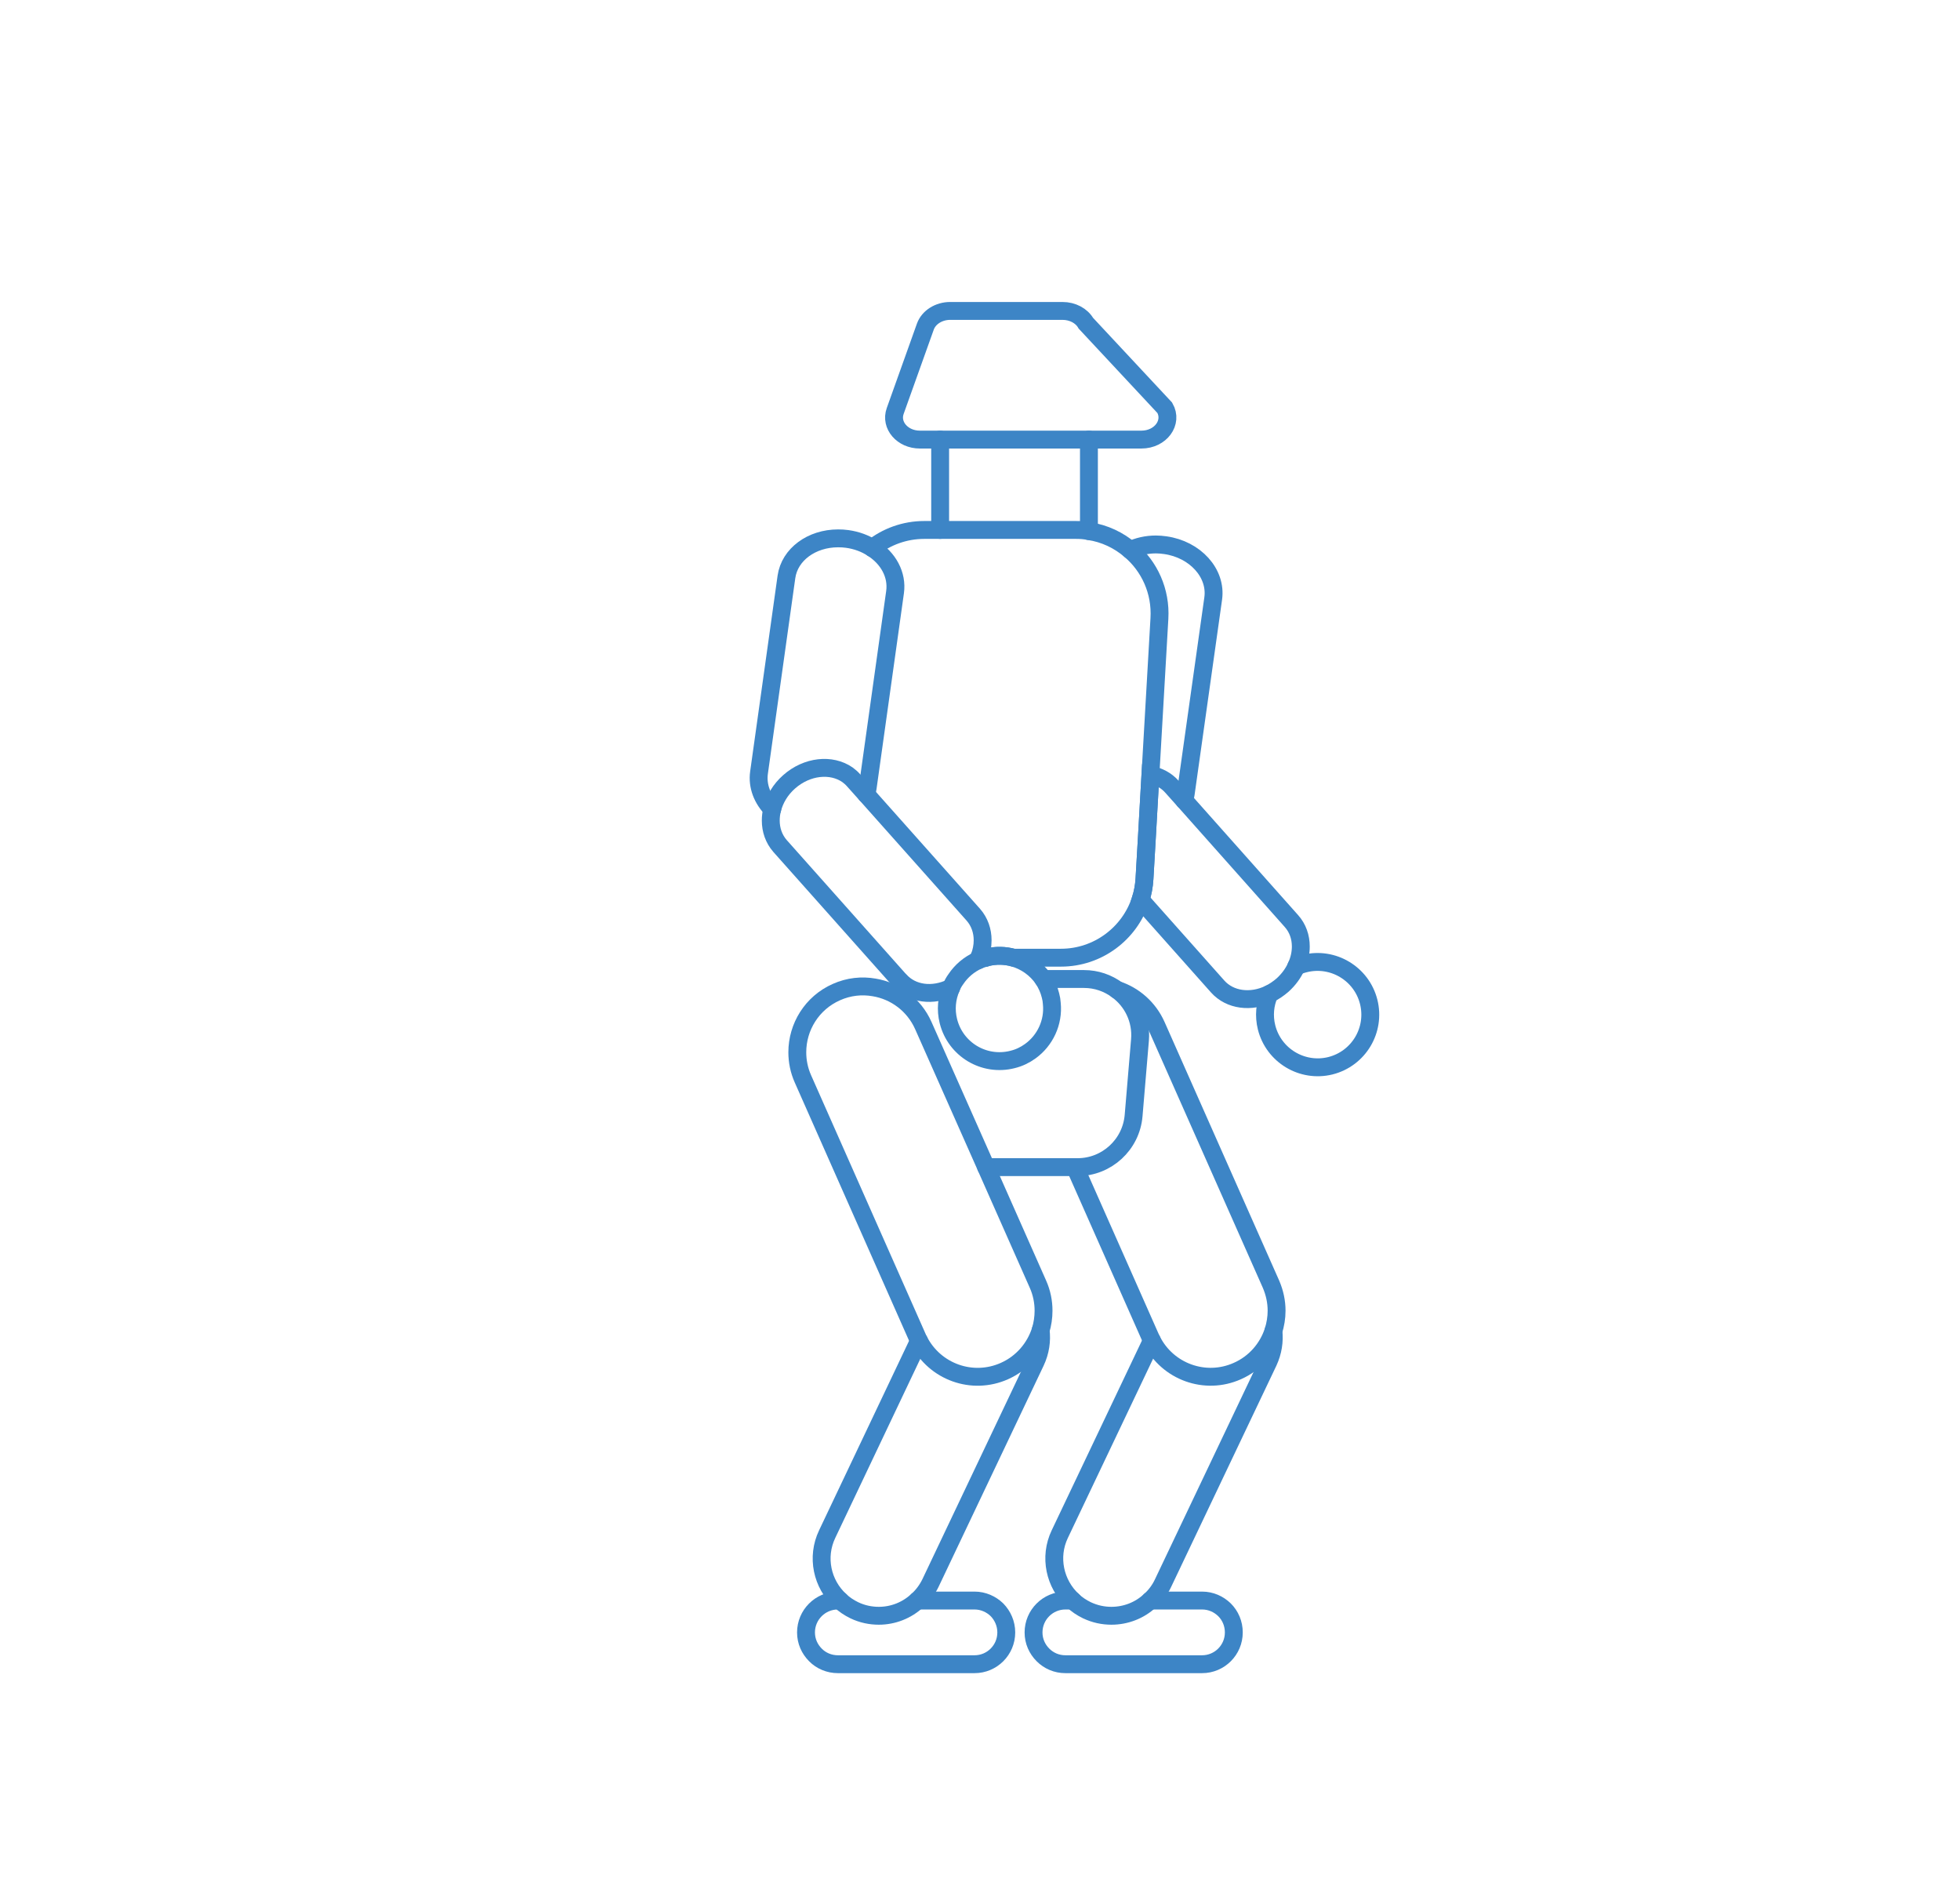
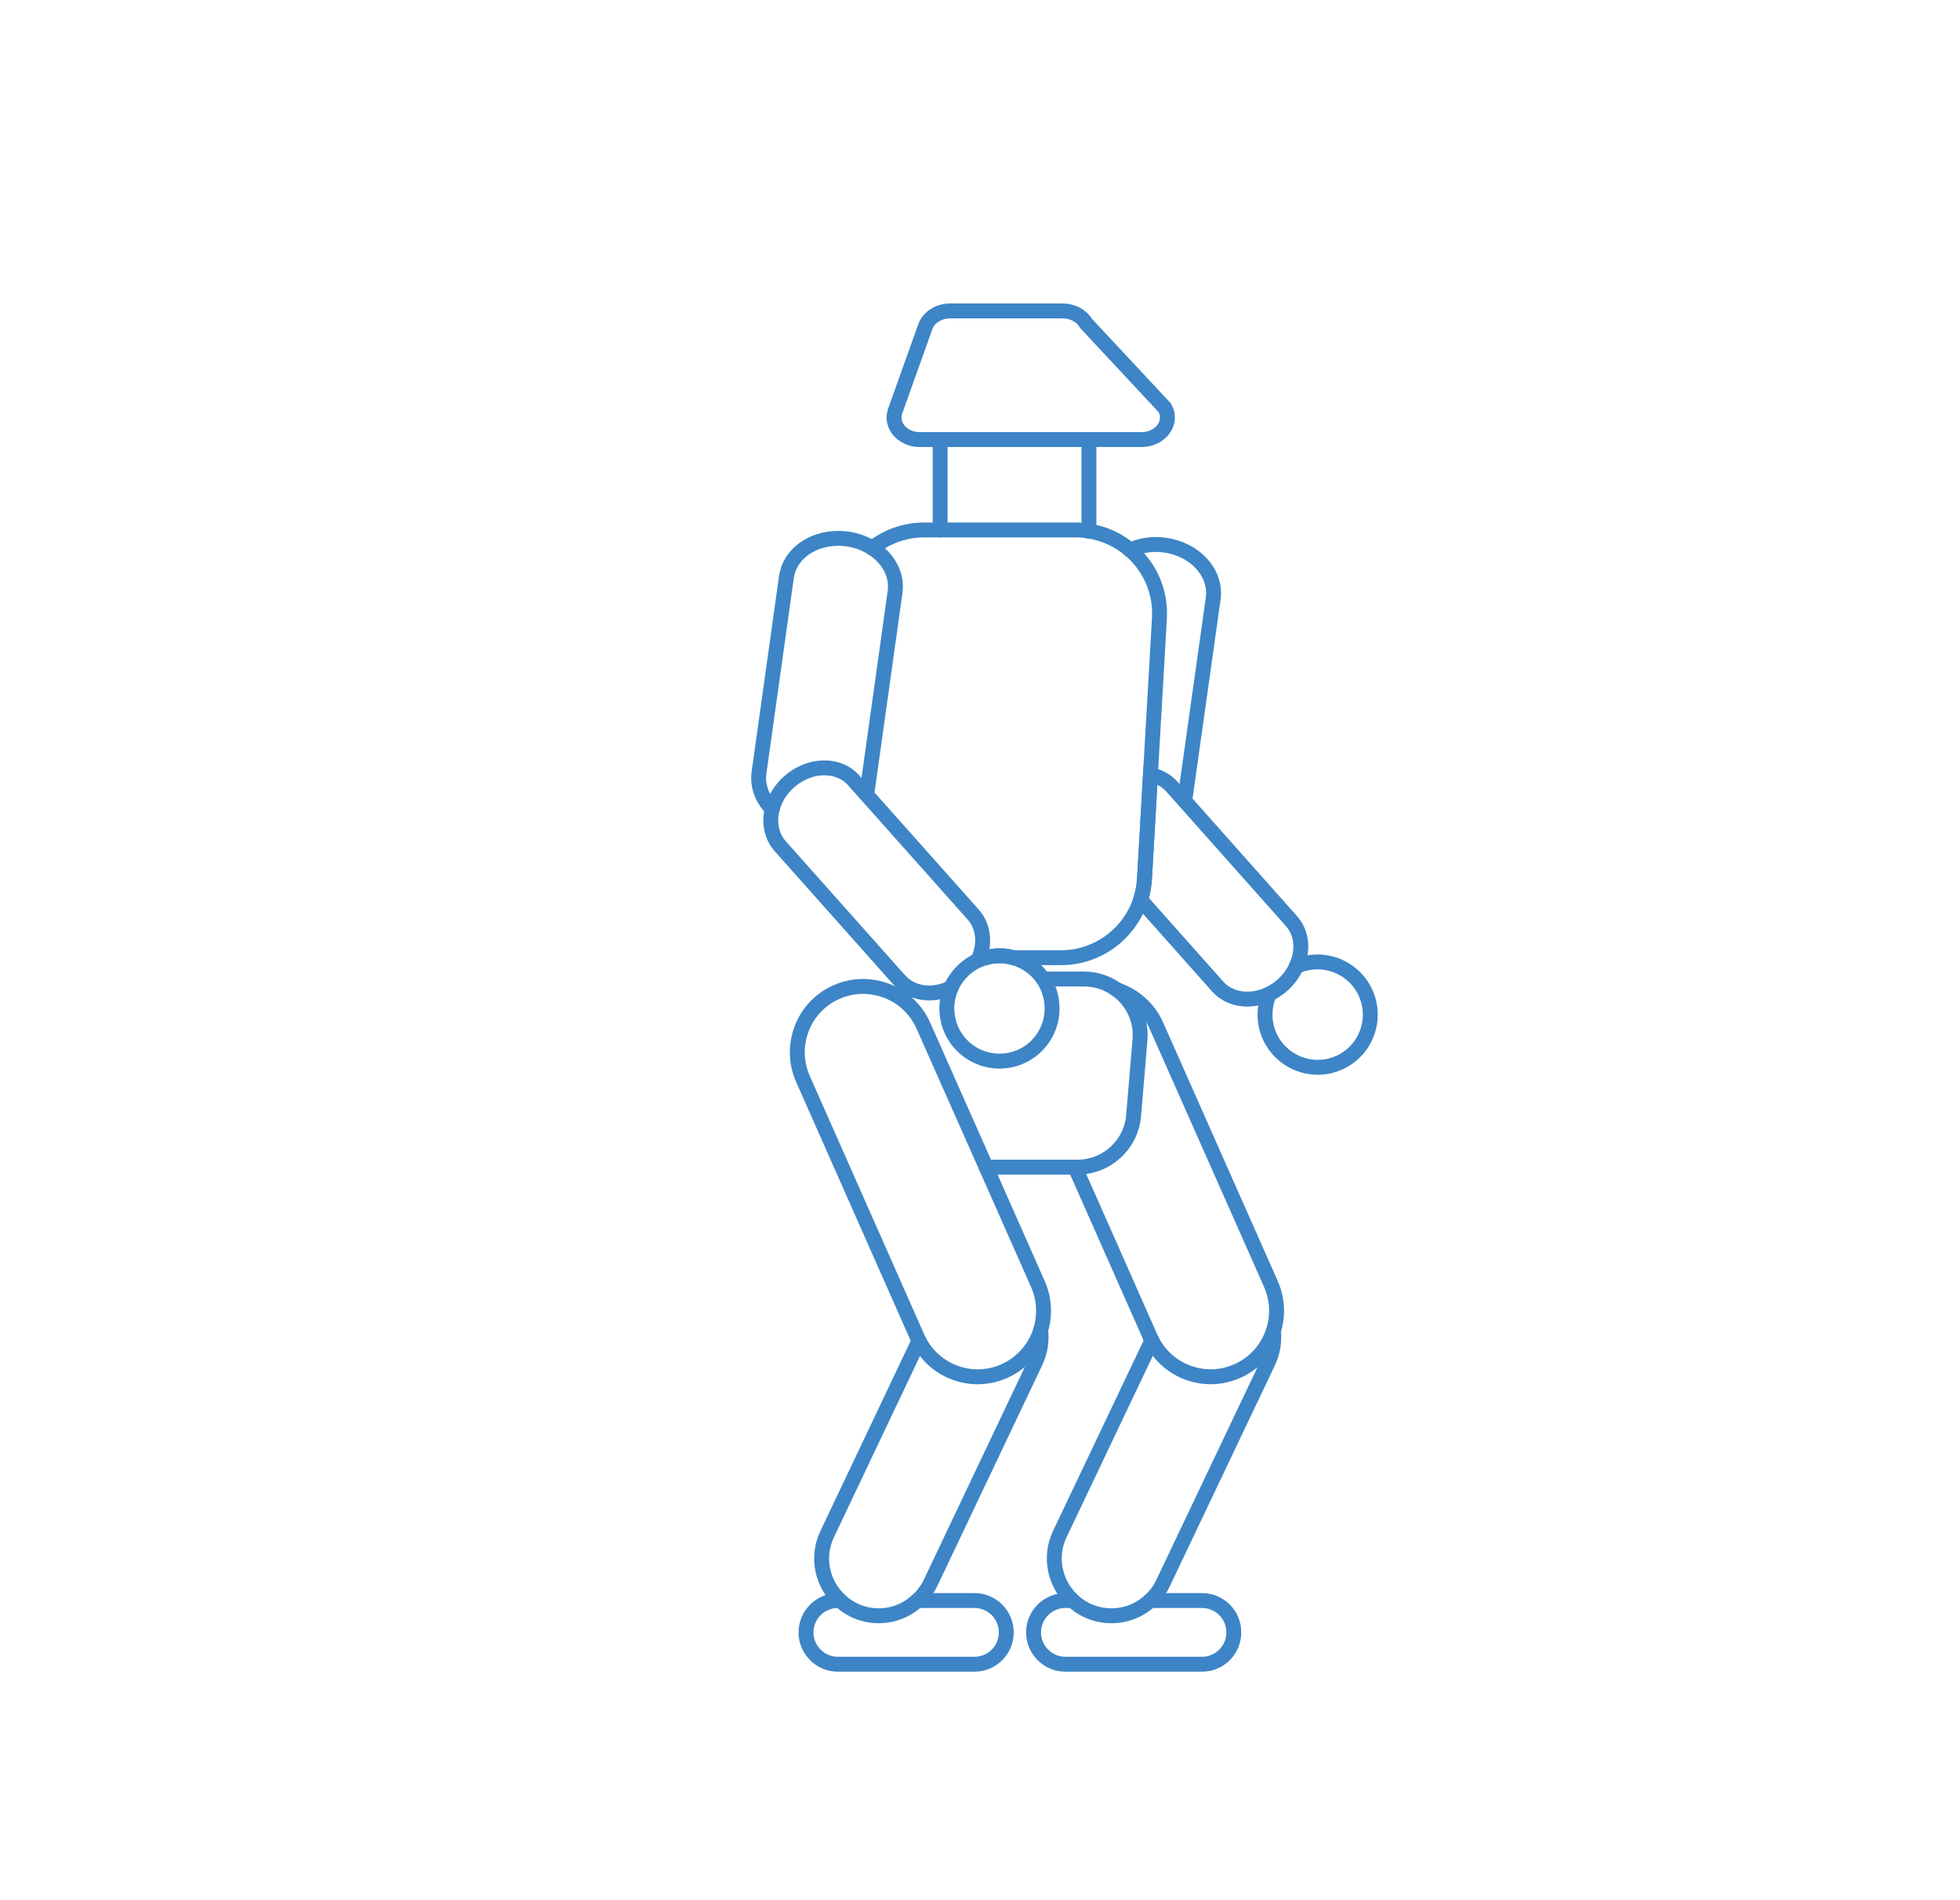
<svg xmlns="http://www.w3.org/2000/svg" width="32.872mm" height="31.852mm" viewBox="0 0 32.872 31.852" version="1.1" id="svg69115">
  <defs id="defs69109" />
  <g id="layer1" transform="translate(-58.31916,-133.7973)">
-     <g id="g68500" transform="matrix(0.243217,0,0,0.243217,61.06228,95.88787)" style="stroke:#3d85c6;stroke-opacity:1;stroke-width:1.233;stroke-miterlimit:4;stroke-dasharray:none">
-       <path style="fill:none;fill-opacity:1;stroke:#3d85c6;stroke-width:1.233;stroke-linecap:round;stroke-miterlimit:4;stroke-dasharray:none;stroke-dashoffset:0;stroke-opacity:1" d="m 63.811,186.173 v 6.31" id="path16576" />
-       <line style="fill:none;fill-opacity:1;stroke:#3d85c6;stroke-width:1.233;stroke-linecap:round;stroke-miterlimit:4;stroke-dasharray:none;stroke-dashoffset:0;stroke-opacity:1" x1="53.551" y1="192.403" x2="53.551" y2="186.173" id="line16578" />
-       <g transform="translate(-55.799,-278.872)" style="fill:none;fill-opacity:1;stroke:#3d85c6;stroke-width:1.233;stroke-miterlimit:4;stroke-dasharray:none;stroke-dashoffset:0;stroke-opacity:1" id="g16586">
-         <path style="fill:none;fill-opacity:1;stroke:#3d85c6;stroke-width:1.233;stroke-linecap:round;stroke-miterlimit:4;stroke-dasharray:none;stroke-dashoffset:0;stroke-opacity:1" d="m 122.46,472.665 c 0.53,-0.25 1.13,-0.39 1.77,-0.39 0.21,0 0.42,0.02 0.64,0.05 2.07,0.29 3.55,1.93 3.31,3.67 l -1.9,13.49 c -0.02,0.15 -0.06,0.3 -0.1,0.44" id="path16580" />
-         <path style="fill:none;fill-opacity:1;stroke:#3d85c6;stroke-width:1.233;stroke-linecap:round;stroke-miterlimit:4;stroke-dasharray:none;stroke-dashoffset:0;stroke-opacity:1" d="m 134.22,499.995 c 0,0.45 -0.1,0.92 -0.31,1.37 -0.21,0.47 -0.53,0.91 -0.95,1.29 -0.29,0.25 -0.59,0.45 -0.91,0.61 -1.26,0.61 -2.71,0.44 -3.56,-0.51 l -5.32,-5.98 c 0.15,-0.46 0.24,-0.94 0.27,-1.45 l 0.19,-3.27 v -0.01 l 0.22,-3.89 c 0.57,0.11 1.09,0.38 1.48,0.82 l 0.85,0.95 7.39,8.31 c 0.44,0.49 0.65,1.11 0.65,1.76 z" id="path16582" />
-         <path style="fill:none;fill-opacity:1;stroke:#3d85c6;stroke-width:1.233;stroke-linecap:round;stroke-miterlimit:4;stroke-dasharray:none;stroke-dashoffset:0;stroke-opacity:1" d="m 133.91,501.365 c 0.19,-0.08 0.38,-0.15 0.59,-0.2 1.94,-0.48 3.91,0.7 4.4,2.64 0.49,1.95 -0.69,3.92 -2.64,4.41 -1.94,0.48 -3.91,-0.7 -4.4,-2.64 -0.2,-0.8 -0.12,-1.61 0.19,-2.31" id="path16584" />
+     <g id="g68500" transform="matrix(0.243217,0,0,0.243217,61.06228,95.88787)" style="stroke:#3d85c6;stroke-opacity:1;stroke-width:1.028;stroke-miterlimit:4;stroke-dasharray:none">
+       <path style="fill:none;fill-opacity:1;stroke:#3d85c6;stroke-width:1.028;stroke-linecap:round;stroke-miterlimit:4;stroke-dasharray:none;stroke-dashoffset:0;stroke-opacity:1" d="m 63.811,186.173 v 6.31" id="path16576" />
+       <line style="fill:none;fill-opacity:1;stroke:#3d85c6;stroke-width:1.028;stroke-linecap:round;stroke-miterlimit:4;stroke-dasharray:none;stroke-dashoffset:0;stroke-opacity:1" x1="53.551" y1="192.403" x2="53.551" y2="186.173" id="line16578" />
+       <g transform="translate(-55.799,-278.872)" style="fill:none;fill-opacity:1;stroke:#3d85c6;stroke-width:1.028;stroke-miterlimit:4;stroke-dasharray:none;stroke-dashoffset:0;stroke-opacity:1" id="g16586">
+         <path style="fill:none;fill-opacity:1;stroke:#3d85c6;stroke-width:1.028;stroke-linecap:round;stroke-miterlimit:4;stroke-dasharray:none;stroke-dashoffset:0;stroke-opacity:1" d="m 122.46,472.665 c 0.53,-0.25 1.13,-0.39 1.77,-0.39 0.21,0 0.42,0.02 0.64,0.05 2.07,0.29 3.55,1.93 3.31,3.67 l -1.9,13.49 c -0.02,0.15 -0.06,0.3 -0.1,0.44" id="path16580" />
+         <path style="fill:none;fill-opacity:1;stroke:#3d85c6;stroke-width:1.028;stroke-linecap:round;stroke-miterlimit:4;stroke-dasharray:none;stroke-dashoffset:0;stroke-opacity:1" d="m 134.22,499.995 c 0,0.45 -0.1,0.92 -0.31,1.37 -0.21,0.47 -0.53,0.91 -0.95,1.29 -0.29,0.25 -0.59,0.45 -0.91,0.61 -1.26,0.61 -2.71,0.44 -3.56,-0.51 l -5.32,-5.98 c 0.15,-0.46 0.24,-0.94 0.27,-1.45 l 0.19,-3.27 v -0.01 l 0.22,-3.89 c 0.57,0.11 1.09,0.38 1.48,0.82 l 0.85,0.95 7.39,8.31 c 0.44,0.49 0.65,1.11 0.65,1.76 z" id="path16582" />
+         <path style="fill:none;fill-opacity:1;stroke:#3d85c6;stroke-width:1.028;stroke-linecap:round;stroke-miterlimit:4;stroke-dasharray:none;stroke-dashoffset:0;stroke-opacity:1" d="m 133.91,501.365 c 0.19,-0.08 0.38,-0.15 0.59,-0.2 1.94,-0.48 3.91,0.7 4.4,2.64 0.49,1.95 -0.69,3.92 -2.64,4.41 -1.94,0.48 -3.91,-0.7 -4.4,-2.64 -0.2,-0.8 -0.12,-1.61 0.19,-2.31" id="path16584" />
      </g>
-       <path style="fill:none;fill-opacity:1;stroke:#3d85c6;stroke-width:1.233;stroke-linecap:round;stroke-miterlimit:4;stroke-dasharray:none;stroke-dashoffset:0;stroke-opacity:1" d="m 68.031,266.213 h 3.58 c 0.61,0 1.15,0.25 1.55,0.64 0.4,0.4 0.64,0.95 0.64,1.56 0,1.21 -0.98,2.19 -2.19,2.19 h -9.42 c -0.61,0 -1.15,-0.24 -1.55,-0.64 -0.4,-0.4 -0.65,-0.94 -0.65,-1.55 0,-1.22 0.99,-2.2 2.2,-2.2 h 0.5" id="path16588" />
-       <path style="fill:none;fill-opacity:1;stroke:#3d85c6;stroke-width:1.233;stroke-linecap:round;stroke-miterlimit:4;stroke-dasharray:none;stroke-dashoffset:0;stroke-opacity:1" d="m 76.531,247.633 c 0.08,0.7 -0.03,1.43 -0.35,2.12 l -7.26,15.26 c -0.22,0.47 -0.53,0.88 -0.89,1.2 -0.72,0.68 -1.68,1.05 -2.67,1.05 -0.57,0 -1.14,-0.12 -1.69,-0.38 -0.37,-0.18 -0.7,-0.4 -0.98,-0.67 -1.23,-1.14 -1.65,-2.99 -0.89,-4.58 l 6.35,-13.35" id="path16590" />
-       <g transform="translate(-55.799,-278.872)" style="fill:none;fill-opacity:1;stroke:#3d85c6;stroke-width:1.233;stroke-miterlimit:4;stroke-dasharray:none;stroke-dashoffset:0;stroke-opacity:1" id="g16594">
-         <path style="fill:none;fill-opacity:1;stroke:#3d85c6;stroke-width:1.233;stroke-linecap:round;stroke-miterlimit:4;stroke-dasharray:none;stroke-dashoffset:0;stroke-opacity:1" d="m 121.55,502.985 c 1.17,0.39 2.17,1.25 2.71,2.46 l 7.9,17.82 c 0.26,0.6 0.39,1.22 0.39,1.84 0,0.48 -0.08,0.95 -0.22,1.4 -0.39,1.19 -1.26,2.22 -2.49,2.76 -2.22,0.99 -4.81,0.04 -5.89,-2.11 -0.03,-0.07 -0.07,-0.14 -0.1,-0.21 l -5.2,-11.74" id="path16592" />
+       <path style="fill:none;fill-opacity:1;stroke:#3d85c6;stroke-width:1.028;stroke-linecap:round;stroke-miterlimit:4;stroke-dasharray:none;stroke-dashoffset:0;stroke-opacity:1" d="m 68.031,266.213 h 3.58 c 0.61,0 1.15,0.25 1.55,0.64 0.4,0.4 0.64,0.95 0.64,1.56 0,1.21 -0.98,2.19 -2.19,2.19 h -9.42 c -0.61,0 -1.15,-0.24 -1.55,-0.64 -0.4,-0.4 -0.65,-0.94 -0.65,-1.55 0,-1.22 0.99,-2.2 2.2,-2.2 h 0.5" id="path16588" />
+       <path style="fill:none;fill-opacity:1;stroke:#3d85c6;stroke-width:1.028;stroke-linecap:round;stroke-miterlimit:4;stroke-dasharray:none;stroke-dashoffset:0;stroke-opacity:1" d="m 76.531,247.633 c 0.08,0.7 -0.03,1.43 -0.35,2.12 l -7.26,15.26 c -0.22,0.47 -0.53,0.88 -0.89,1.2 -0.72,0.68 -1.68,1.05 -2.67,1.05 -0.57,0 -1.14,-0.12 -1.69,-0.38 -0.37,-0.18 -0.7,-0.4 -0.98,-0.67 -1.23,-1.14 -1.65,-2.99 -0.89,-4.58 l 6.35,-13.35" id="path16590" />
+       <g transform="translate(-55.799,-278.872)" style="fill:none;fill-opacity:1;stroke:#3d85c6;stroke-width:1.028;stroke-miterlimit:4;stroke-dasharray:none;stroke-dashoffset:0;stroke-opacity:1" id="g16594">
+         <path style="fill:none;fill-opacity:1;stroke:#3d85c6;stroke-width:1.028;stroke-linecap:round;stroke-miterlimit:4;stroke-dasharray:none;stroke-dashoffset:0;stroke-opacity:1" d="m 121.55,502.985 c 1.17,0.39 2.17,1.25 2.71,2.46 l 7.9,17.82 c 0.26,0.6 0.39,1.22 0.39,1.84 0,0.48 -0.08,0.95 -0.22,1.4 -0.39,1.19 -1.26,2.22 -2.49,2.76 -2.22,0.99 -4.81,0.04 -5.89,-2.11 -0.03,-0.07 -0.07,-0.14 -0.1,-0.21 l -5.2,-11.74" id="path16592" />
      </g>
-       <path style="fill:none;fill-opacity:1;stroke:#3d85c6;stroke-width:1.233;stroke-linecap:round;stroke-miterlimit:4;stroke-dasharray:none;stroke-dashoffset:0;stroke-opacity:1" d="m 51.981,266.213 h 3.94 c 0.6,0 1.15,0.25 1.55,0.64 0.39,0.4 0.64,0.95 0.64,1.56 0,1.21 -0.98,2.19 -2.19,2.19 h -9.42 c -0.6,0 -1.16,-0.24 -1.55,-0.64 -0.4,-0.4 -0.65,-0.94 -0.65,-1.55 0,-1.22 0.99,-2.2 2.2,-2.2 h 0.15" id="path16596" />
-       <path style="fill:none;fill-opacity:1;stroke:#3d85c6;stroke-width:1.233;stroke-linecap:round;stroke-miterlimit:4;stroke-dasharray:none;stroke-dashoffset:0;stroke-opacity:1" d="m 60.661,223.363 h 2.81 c 0.86,0 1.64,0.28 2.28,0.75 1.05,0.76 1.7,2.04 1.58,3.45 l -0.44,5.22 c -0.17,2 -1.85,3.55 -3.86,3.55 h -6.31" id="path16598" />
-       <path style="fill:none;fill-opacity:1;stroke:#3d85c6;stroke-width:1.233;stroke-linecap:round;stroke-miterlimit:4;stroke-dasharray:none;stroke-dashoffset:0;stroke-opacity:1" d="m 48.871,193.653 c 0.98,-0.78 2.23,-1.25 3.59,-1.25 h 10.45 c 0.31,0 0.61,0.02 0.9,0.08 1.08,0.16 2.06,0.63 2.85,1.31 1.32,1.12 2.12,2.83 2.01,4.71 l -0.62,10.78 -0.22,3.89 v 0.01 l -0.19,3.27 c -0.03,0.51 -0.12,0.99 -0.27,1.45 -0.75,2.32 -2.94,3.99 -5.49,3.99 h -3.28 c -0.58,-0.16 -1.21,-0.18 -1.84,-0.02 -0.02,0.01 -0.05,0.01 -0.07,0.02 h -0.45" id="path16600" />
-       <path style="fill:none;fill-opacity:1;stroke:#3d85c6;stroke-width:1.233;stroke-linecap:round;stroke-miterlimit:4;stroke-dasharray:none;stroke-dashoffset:0;stroke-opacity:1" d="m 60.481,247.583 c 0.09,0.72 -0.02,1.47 -0.35,2.17 l -7.25,15.26 c -0.23,0.47 -0.54,0.88 -0.9,1.2 -0.73,0.68 -1.68,1.05 -2.66,1.05 -0.57,0 -1.15,-0.12 -1.69,-0.38 -0.37,-0.18 -0.7,-0.4 -0.98,-0.67 -1.24,-1.14 -1.65,-2.99 -0.89,-4.58 l 6.33,-13.33" id="path16602" />
-       <path style="fill:none;fill-opacity:1;stroke:#3d85c6;stroke-width:1.233;stroke-linecap:round;stroke-miterlimit:4;stroke-dasharray:none;stroke-dashoffset:0;stroke-opacity:1" d="m 60.681,246.233 c 0,0.46 -0.07,0.92 -0.2,1.35 -0.38,1.21 -1.26,2.26 -2.5,2.81 -2.22,0.99 -4.8,0.05 -5.89,-2.09 -0.04,-0.07 -0.08,-0.15 -0.11,-0.23 l -7.89,-17.82 c -0.27,-0.6 -0.39,-1.23 -0.39,-1.84 0,-1.74 1,-3.4 2.7,-4.15 0.85,-0.38 1.75,-0.47 2.6,-0.32 1.45,0.24 2.75,1.19 3.39,2.63 l 4.33,9.76 3.57,8.06 c 0.27,0.6 0.39,1.23 0.39,1.84 z" id="path16604" />
-       <g transform="translate(-55.799,-278.872)" style="fill:none;fill-opacity:1;stroke:#3d85c6;stroke-width:1.233;stroke-miterlimit:4;stroke-dasharray:none;stroke-dashoffset:0;stroke-opacity:1" id="g16612">
-         <path style="fill:none;fill-opacity:1;stroke:#3d85c6;stroke-width:1.233;stroke-linecap:round;stroke-miterlimit:4;stroke-dasharray:none;stroke-dashoffset:0;stroke-opacity:1" d="m 97.77,490.525 c -0.68,-0.69 -1.04,-1.59 -0.91,-2.52 l 1.89,-13.49 c 0.22,-1.56 1.75,-2.66 3.56,-2.66 0.21,0 0.42,0.01 0.63,0.04 0.65,0.09 1.24,0.31 1.73,0.63 1.1,0.69 1.74,1.84 1.57,3.04 l -1.89,13.5 c -0.02,0.15 -0.06,0.3 -0.1,0.44" id="path16606" />
-         <path style="fill:none;fill-opacity:1;stroke:#3d85c6;stroke-width:1.233;stroke-linecap:round;stroke-miterlimit:4;stroke-dasharray:none;stroke-dashoffset:0;stroke-opacity:1" d="m 110.11,502.835 c -1.26,0.61 -2.7,0.45 -3.55,-0.51 l -0.07,-0.07 -8.18,-9.19 c -0.43,-0.49 -0.64,-1.11 -0.64,-1.75 0,-0.26 0.03,-0.53 0.1,-0.79 0.17,-0.68 0.56,-1.35 1.16,-1.88 1.24,-1.1 2.92,-1.26 4.03,-0.49 0.15,0.11 0.3,0.24 0.43,0.39 l 0.86,0.96 7.39,8.3 c 0.43,0.49 0.64,1.11 0.64,1.76 0,0.4 -0.08,0.81 -0.24,1.2 -0.01,0.06 -0.04,0.12 -0.07,0.18" id="path16608" />
-         <path style="fill:none;fill-opacity:1;stroke:#3d85c6;stroke-width:1.233;stroke-linecap:round;stroke-miterlimit:4;stroke-dasharray:none;stroke-dashoffset:0;stroke-opacity:1" d="m 115.56,507.215 c -0.36,0.26 -0.77,0.46 -1.23,0.57 -1.95,0.49 -3.92,-0.69 -4.41,-2.64 -0.2,-0.8 -0.12,-1.6 0.19,-2.31 0.08,-0.21 0.19,-0.41 0.33,-0.6 0.37,-0.55 0.89,-1 1.53,-1.29 0.16,-0.07 0.34,-0.13 0.52,-0.18 0.02,-0.01 0.05,-0.01 0.07,-0.02 0.63,-0.16 1.26,-0.14 1.84,0.02 0.83,0.23 1.57,0.75 2.06,1.47 0.22,0.34 0.4,0.72 0.5,1.14 0.05,0.18 0.08,0.37 0.09,0.55 0.13,1.3 -0.46,2.55 -1.49,3.29 z" id="path16610" />
+       <path style="fill:none;fill-opacity:1;stroke:#3d85c6;stroke-width:1.028;stroke-linecap:round;stroke-miterlimit:4;stroke-dasharray:none;stroke-dashoffset:0;stroke-opacity:1" d="m 51.981,266.213 h 3.94 c 0.6,0 1.15,0.25 1.55,0.64 0.39,0.4 0.64,0.95 0.64,1.56 0,1.21 -0.98,2.19 -2.19,2.19 h -9.42 c -0.6,0 -1.16,-0.24 -1.55,-0.64 -0.4,-0.4 -0.65,-0.94 -0.65,-1.55 0,-1.22 0.99,-2.2 2.2,-2.2 h 0.15" id="path16596" />
+       <path style="fill:none;fill-opacity:1;stroke:#3d85c6;stroke-width:1.028;stroke-linecap:round;stroke-miterlimit:4;stroke-dasharray:none;stroke-dashoffset:0;stroke-opacity:1" d="m 60.661,223.363 h 2.81 c 0.86,0 1.64,0.28 2.28,0.75 1.05,0.76 1.7,2.04 1.58,3.45 l -0.44,5.22 c -0.17,2 -1.85,3.55 -3.86,3.55 h -6.31" id="path16598" />
+       <path style="fill:none;fill-opacity:1;stroke:#3d85c6;stroke-width:1.028;stroke-linecap:round;stroke-miterlimit:4;stroke-dasharray:none;stroke-dashoffset:0;stroke-opacity:1" d="m 48.871,193.653 c 0.98,-0.78 2.23,-1.25 3.59,-1.25 h 10.45 c 0.31,0 0.61,0.02 0.9,0.08 1.08,0.16 2.06,0.63 2.85,1.31 1.32,1.12 2.12,2.83 2.01,4.71 l -0.62,10.78 -0.22,3.89 v 0.01 l -0.19,3.27 c -0.03,0.51 -0.12,0.99 -0.27,1.45 -0.75,2.32 -2.94,3.99 -5.49,3.99 h -3.28 c -0.58,-0.16 -1.21,-0.18 -1.84,-0.02 -0.02,0.01 -0.05,0.01 -0.07,0.02 h -0.45" id="path16600" />
+       <path style="fill:none;fill-opacity:1;stroke:#3d85c6;stroke-width:1.028;stroke-linecap:round;stroke-miterlimit:4;stroke-dasharray:none;stroke-dashoffset:0;stroke-opacity:1" d="m 60.481,247.583 c 0.09,0.72 -0.02,1.47 -0.35,2.17 l -7.25,15.26 c -0.23,0.47 -0.54,0.88 -0.9,1.2 -0.73,0.68 -1.68,1.05 -2.66,1.05 -0.57,0 -1.15,-0.12 -1.69,-0.38 -0.37,-0.18 -0.7,-0.4 -0.98,-0.67 -1.24,-1.14 -1.65,-2.99 -0.89,-4.58 l 6.33,-13.33" id="path16602" />
+       <path style="fill:none;fill-opacity:1;stroke:#3d85c6;stroke-width:1.028;stroke-linecap:round;stroke-miterlimit:4;stroke-dasharray:none;stroke-dashoffset:0;stroke-opacity:1" d="m 60.681,246.233 c 0,0.46 -0.07,0.92 -0.2,1.35 -0.38,1.21 -1.26,2.26 -2.5,2.81 -2.22,0.99 -4.8,0.05 -5.89,-2.09 -0.04,-0.07 -0.08,-0.15 -0.11,-0.23 l -7.89,-17.82 c -0.27,-0.6 -0.39,-1.23 -0.39,-1.84 0,-1.74 1,-3.4 2.7,-4.15 0.85,-0.38 1.75,-0.47 2.6,-0.32 1.45,0.24 2.75,1.19 3.39,2.63 l 4.33,9.76 3.57,8.06 c 0.27,0.6 0.39,1.23 0.39,1.84 z" id="path16604" />
+       <g transform="translate(-55.799,-278.872)" style="fill:none;fill-opacity:1;stroke:#3d85c6;stroke-width:1.028;stroke-miterlimit:4;stroke-dasharray:none;stroke-dashoffset:0;stroke-opacity:1" id="g16612">
+         <path style="fill:none;fill-opacity:1;stroke:#3d85c6;stroke-width:1.028;stroke-linecap:round;stroke-miterlimit:4;stroke-dasharray:none;stroke-dashoffset:0;stroke-opacity:1" d="m 97.77,490.525 c -0.68,-0.69 -1.04,-1.59 -0.91,-2.52 l 1.89,-13.49 c 0.22,-1.56 1.75,-2.66 3.56,-2.66 0.21,0 0.42,0.01 0.63,0.04 0.65,0.09 1.24,0.31 1.73,0.63 1.1,0.69 1.74,1.84 1.57,3.04 l -1.89,13.5 c -0.02,0.15 -0.06,0.3 -0.1,0.44" id="path16606" />
+         <path style="fill:none;fill-opacity:1;stroke:#3d85c6;stroke-width:1.028;stroke-linecap:round;stroke-miterlimit:4;stroke-dasharray:none;stroke-dashoffset:0;stroke-opacity:1" d="m 110.11,502.835 c -1.26,0.61 -2.7,0.45 -3.55,-0.51 l -0.07,-0.07 -8.18,-9.19 c -0.43,-0.49 -0.64,-1.11 -0.64,-1.75 0,-0.26 0.03,-0.53 0.1,-0.79 0.17,-0.68 0.56,-1.35 1.16,-1.88 1.24,-1.1 2.92,-1.26 4.03,-0.49 0.15,0.11 0.3,0.24 0.43,0.39 l 0.86,0.96 7.39,8.3 c 0.43,0.49 0.64,1.11 0.64,1.76 0,0.4 -0.08,0.81 -0.24,1.2 -0.01,0.06 -0.04,0.12 -0.07,0.18" id="path16608" />
+         <path style="fill:none;fill-opacity:1;stroke:#3d85c6;stroke-width:1.028;stroke-linecap:round;stroke-miterlimit:4;stroke-dasharray:none;stroke-dashoffset:0;stroke-opacity:1" d="m 115.56,507.215 c -0.36,0.26 -0.77,0.46 -1.23,0.57 -1.95,0.49 -3.92,-0.69 -4.41,-2.64 -0.2,-0.8 -0.12,-1.6 0.19,-2.31 0.08,-0.21 0.19,-0.41 0.33,-0.6 0.37,-0.55 0.89,-1 1.53,-1.29 0.16,-0.07 0.34,-0.13 0.52,-0.18 0.02,-0.01 0.05,-0.01 0.07,-0.02 0.63,-0.16 1.26,-0.14 1.84,0.02 0.83,0.23 1.57,0.75 2.06,1.47 0.22,0.34 0.4,0.72 0.5,1.14 0.05,0.18 0.08,0.37 0.09,0.55 0.13,1.3 -0.46,2.55 -1.49,3.29 z" id="path16610" />
      </g>
-       <path style="fill:none;fill-opacity:1;stroke:#3d85c6;stroke-width:1.233;stroke-linecap:round;stroke-miterlimit:4;stroke-dasharray:none;stroke-dashoffset:0;stroke-opacity:1" d="m 67.431,186.173 h -15.28 c -1.2,0 -2.05,-0.99 -1.7,-1.97 l 2.08,-5.82 c 0.23,-0.64 0.93,-1.08 1.71,-1.08 h 7.75 c 0.69,0 1.31,0.33 1.61,0.85 l 5.44,5.83 c 0.58,1.01 -0.29,2.19 -1.61,2.19 z" id="path16614" />
+       <path style="fill:none;fill-opacity:1;stroke:#3d85c6;stroke-width:1.028;stroke-linecap:round;stroke-miterlimit:4;stroke-dasharray:none;stroke-dashoffset:0;stroke-opacity:1" d="m 67.431,186.173 h -15.28 c -1.2,0 -2.05,-0.99 -1.7,-1.97 l 2.08,-5.82 c 0.23,-0.64 0.93,-1.08 1.71,-1.08 h 7.75 c 0.69,0 1.31,0.33 1.61,0.85 l 5.44,5.83 c 0.58,1.01 -0.29,2.19 -1.61,2.19 z" id="path16614" />
    </g>
  </g>
</svg>
